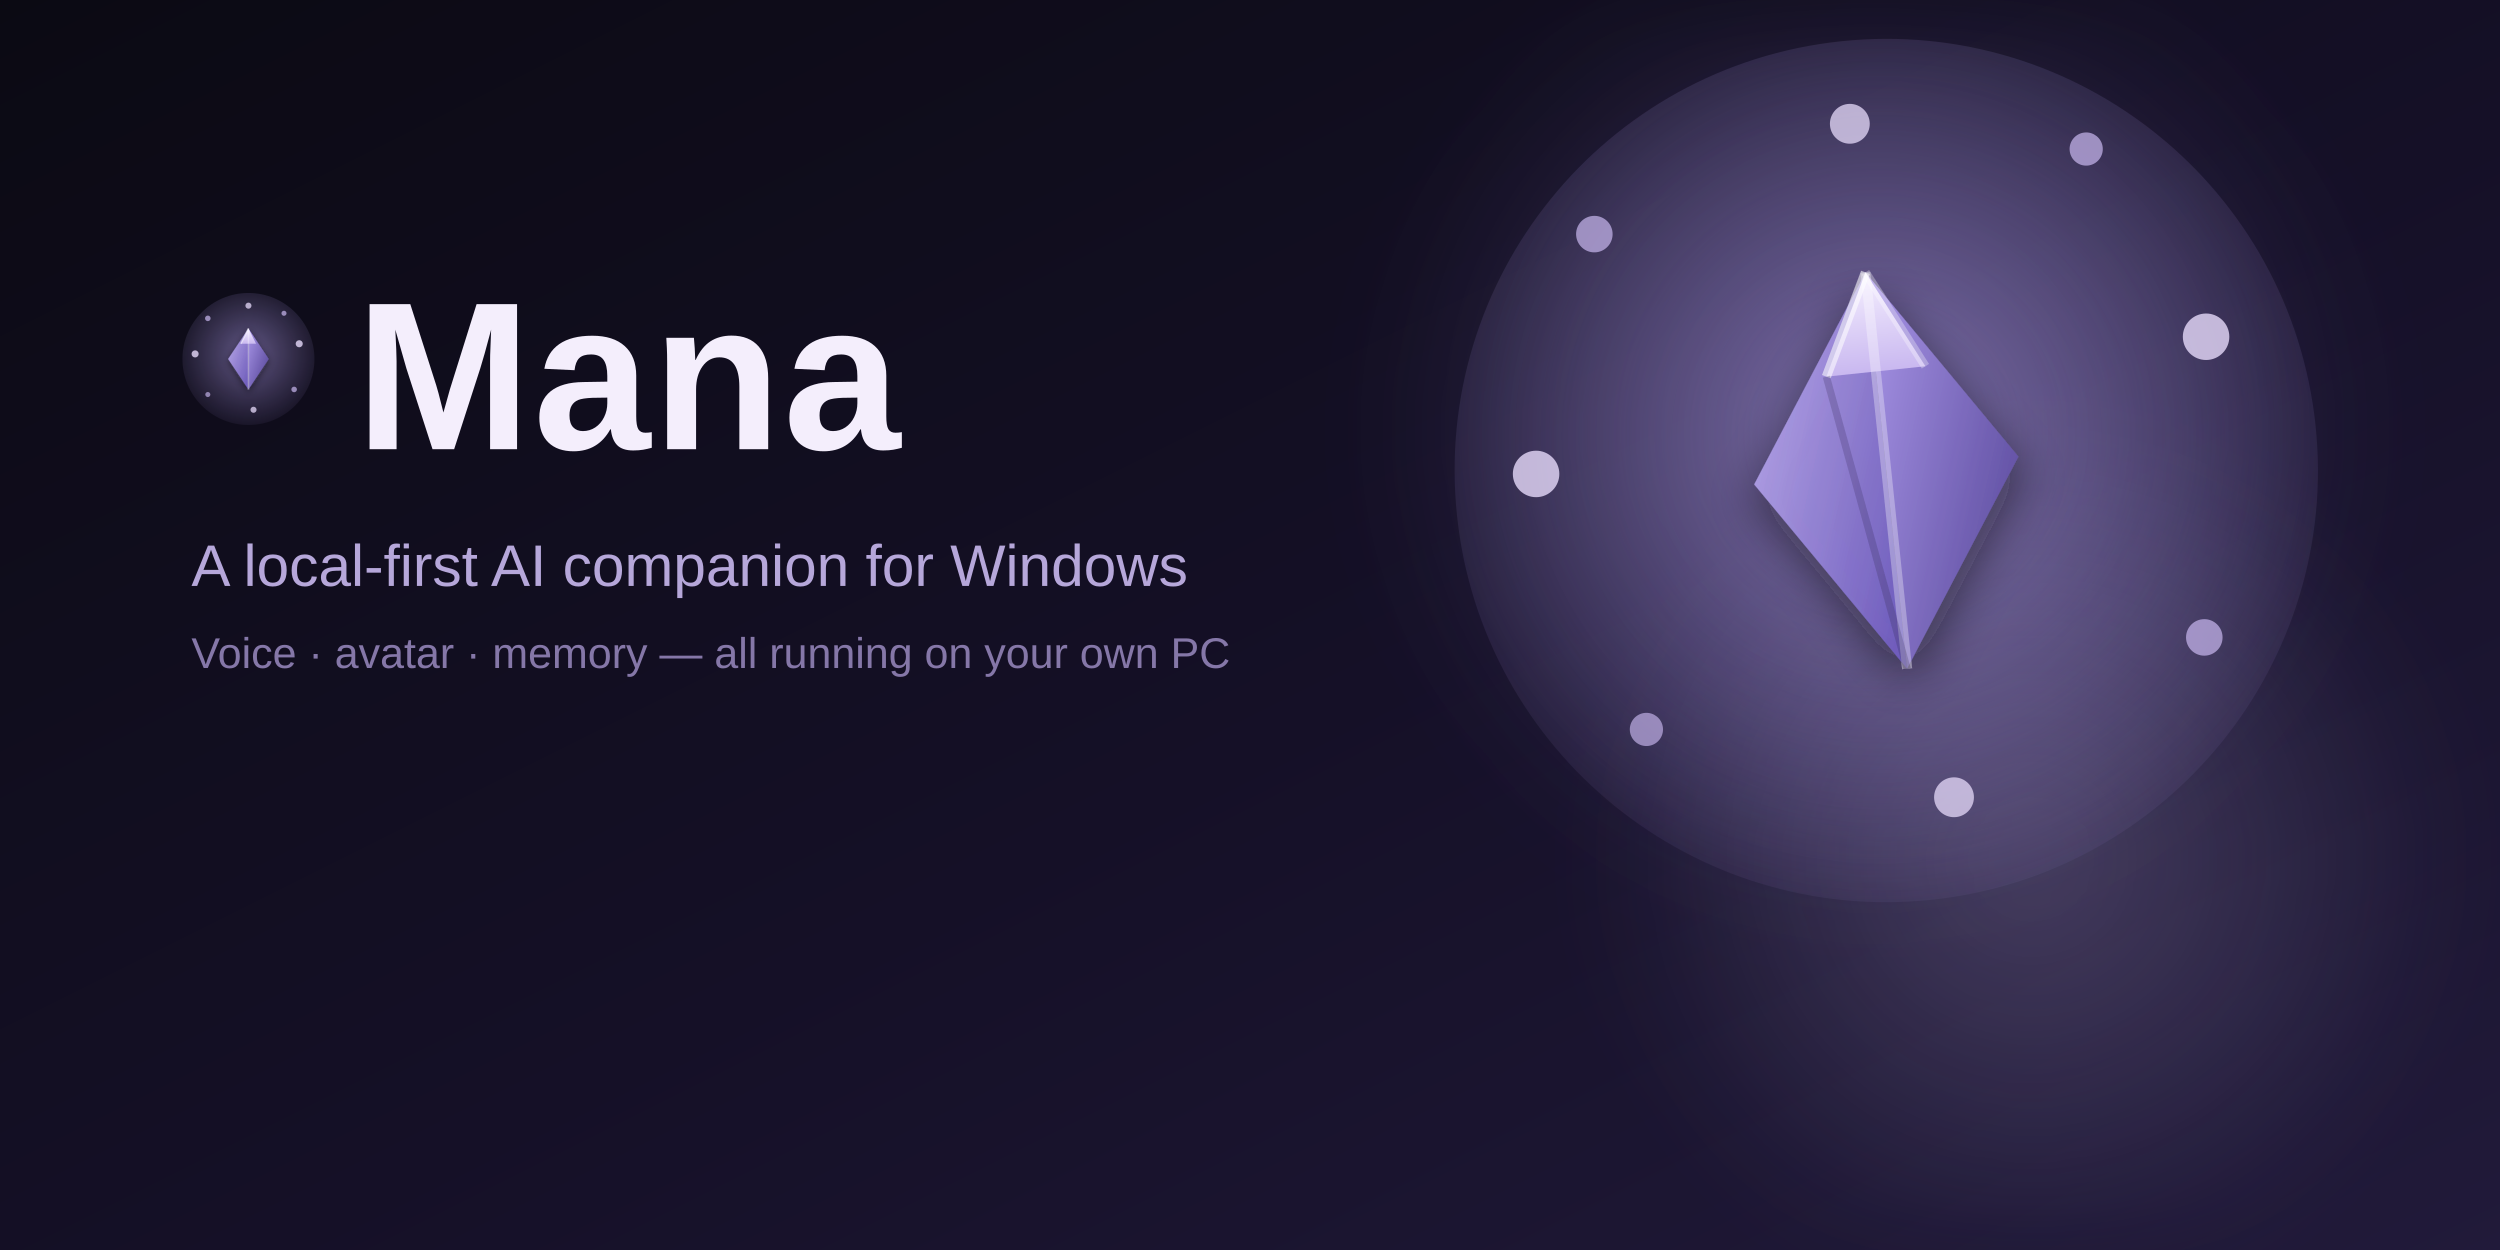
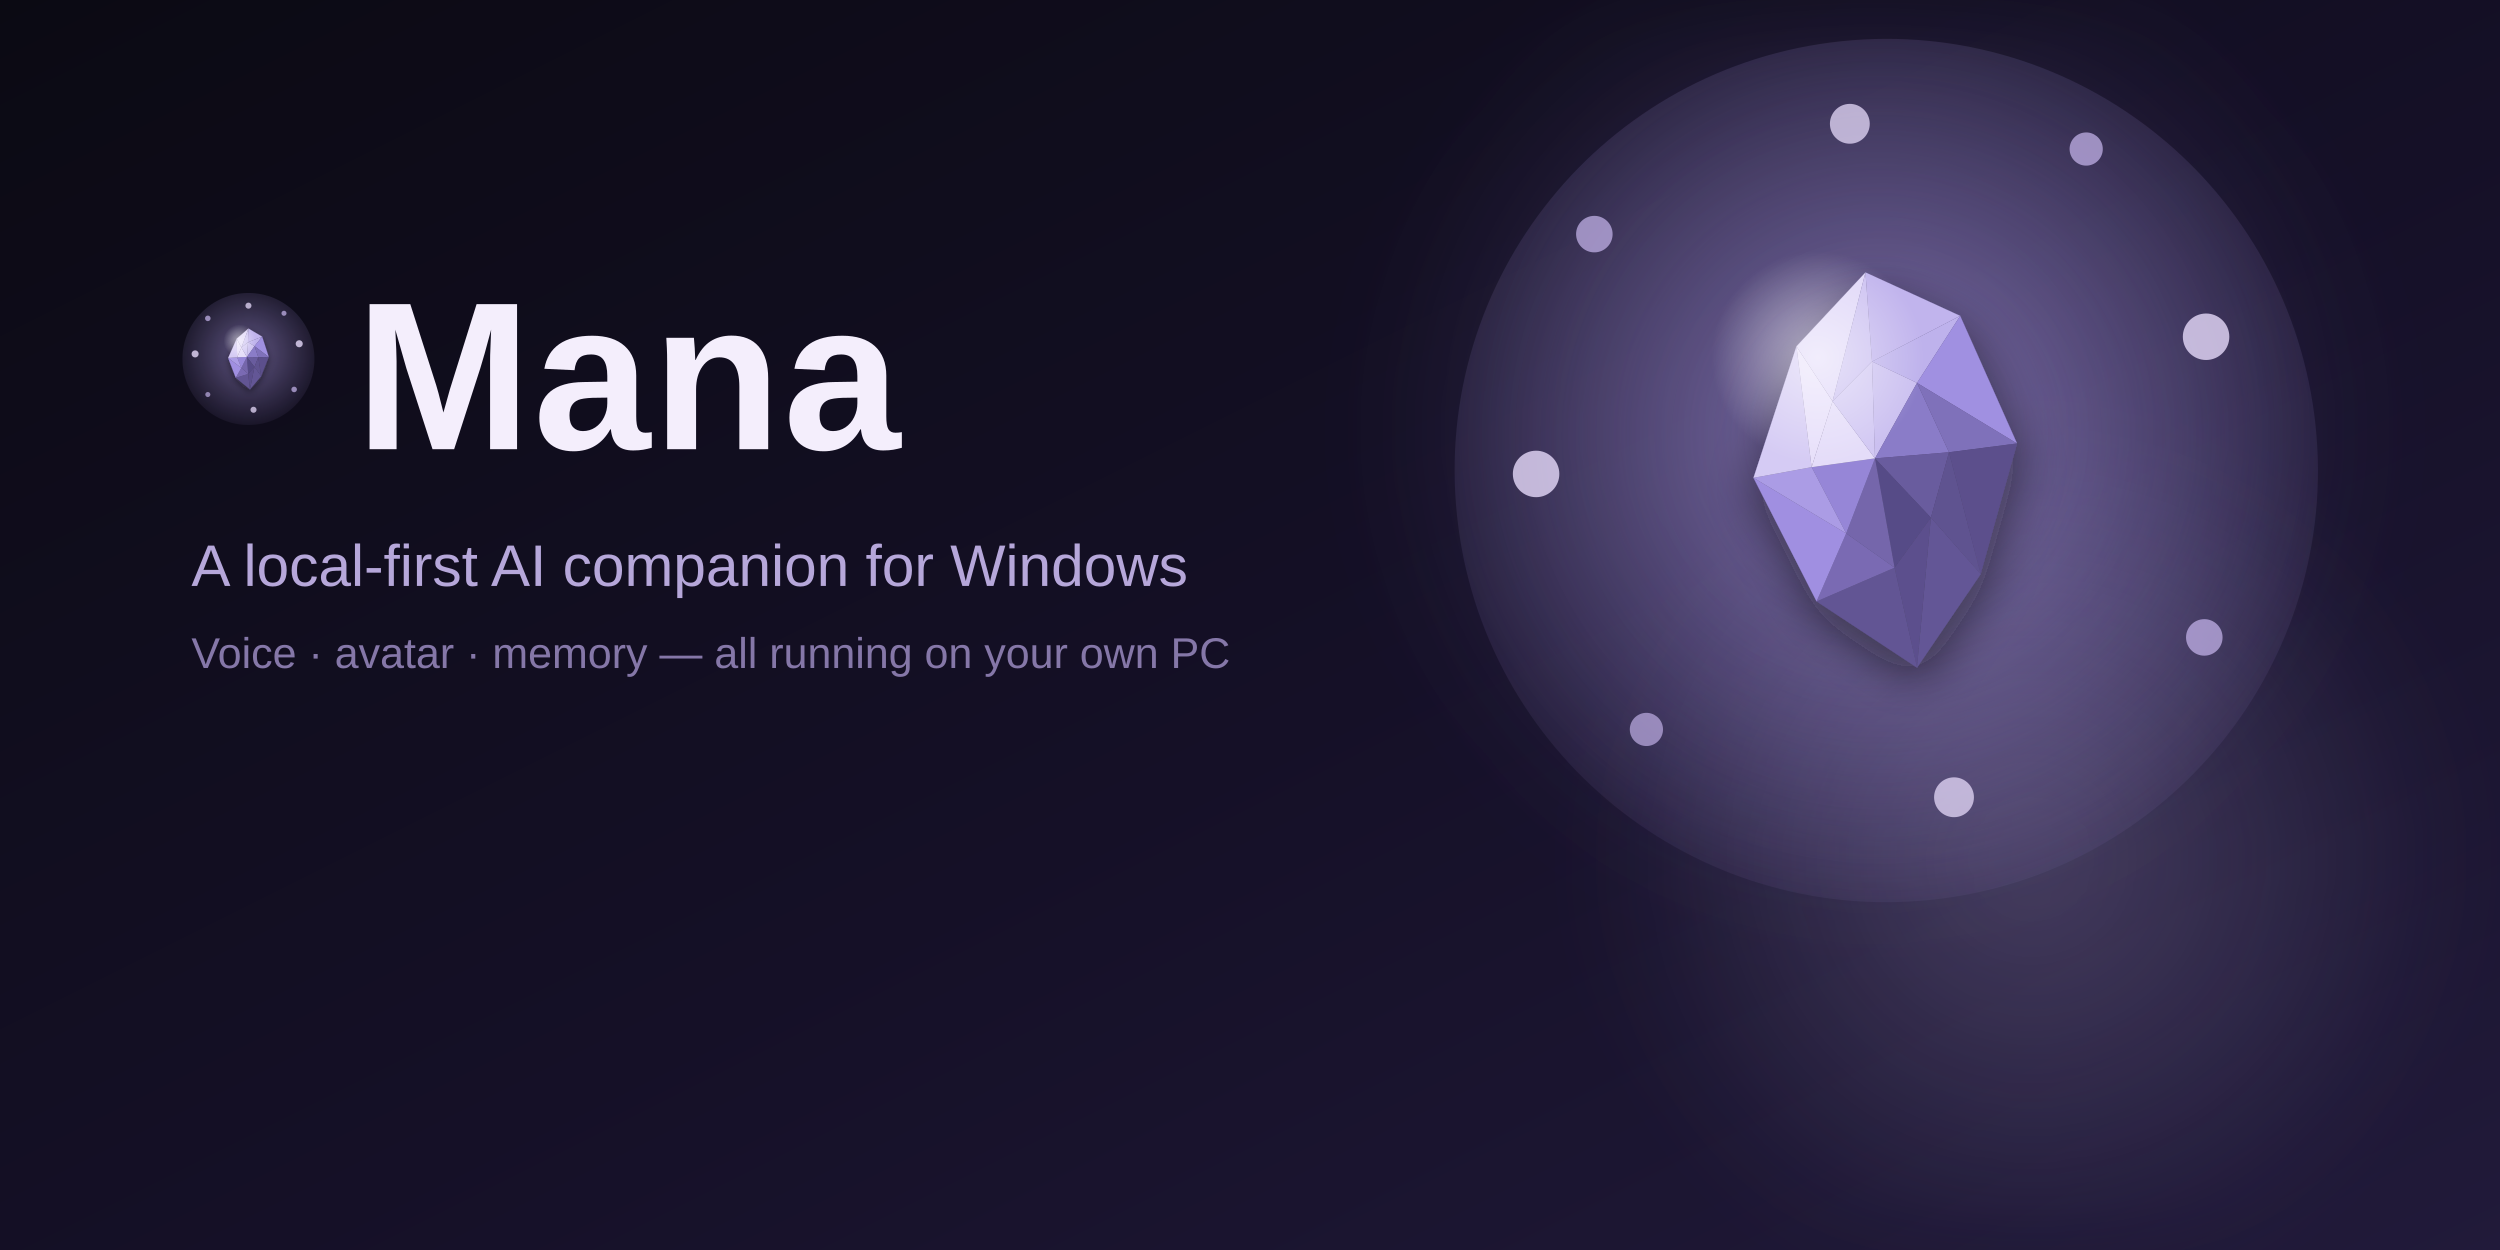
<svg xmlns="http://www.w3.org/2000/svg" width="1280" height="640" viewBox="0 0 1280 640">
  <defs>
    <linearGradient id="bg" x1="0%" y1="0%" x2="100%" y2="100%">
      <stop offset="0%" stop-color="#0b0a13" />
      <stop offset="55%" stop-color="#151027" />
      <stop offset="100%" stop-color="#211a3a" />
    </linearGradient>
    <radialGradient id="glow1" cx="50%" cy="50%" r="50%">
      <stop offset="0%" stop-color="#9d8ce0" stop-opacity="0.35" />
      <stop offset="100%" stop-color="#9d8ce0" stop-opacity="0" />
    </radialGradient>
    <radialGradient id="glow2" cx="50%" cy="50%" r="50%">
      <stop offset="0%" stop-color="#c9b8f0" stop-opacity="0.25" />
      <stop offset="100%" stop-color="#c9b8f0" stop-opacity="0" />
    </radialGradient>
    <filter id="soft" x="-50%" y="-50%" width="200%" height="200%">
      <feGaussianBlur stdDeviation="26" />
    </filter>
-     <linearGradient id="facetL" x1="0%" y1="0%" x2="100%" y2="100%">
-       <stop offset="0%" stop-color="#c3b3f2" />
-       <stop offset="100%" stop-color="#6c59bd" />
-     </linearGradient>
-     <linearGradient id="facetR" x1="0%" y1="0%" x2="100%" y2="100%">
-       <stop offset="0%" stop-color="#a996e8" />
-       <stop offset="100%" stop-color="#4f3f92" />
-     </linearGradient>
-     <linearGradient id="facetT" x1="0%" y1="0%" x2="0%" y2="100%">
-       <stop offset="0%" stop-color="#f6f0ff" />
-       <stop offset="100%" stop-color="#c9b8f0" />
-     </linearGradient>
    <radialGradient id="crystalHalo" cx="50%" cy="46%" r="62%">
      <stop offset="0%" stop-color="#b3a0ee" stop-opacity="0.5" />
      <stop offset="100%" stop-color="#b3a0ee" stop-opacity="0" />
    </radialGradient>
    <filter id="crystalShadow" x="-60%" y="-60%" width="220%" height="220%">
      <feDropShadow dx="0" dy="0.5" stdDeviation="0.7" flood-color="#0b0a13" flood-opacity="0.55" />
    </filter>
+     <radialGradient id="bloom1" cx="50%" cy="50%" r="50%">
+       <stop offset="0%" stop-color="#ffffff" stop-opacity="0.55" />
+       <stop offset="100%" stop-color="#ffffff" stop-opacity="0" />
+     </radialGradient>
+     <radialGradient id="bloom2" cx="50%" cy="50%" r="50%">
+       <stop offset="0%" stop-color="#ffffff" stop-opacity="0.55" />
+       <stop offset="100%" stop-color="#ffffff" stop-opacity="0" />
+     </radialGradient>
  </defs>
  <rect width="1280" height="640" fill="url(#bg)" />
  <circle cx="960" cy="220" r="260" fill="url(#glow1)" filter="url(#soft)" />
  <circle cx="1040" cy="440" r="220" fill="url(#glow2)" filter="url(#soft)" />
  <g transform="translate(760,20) scale(17) rotate(-6 12 12)">
    <ellipse cx="12" cy="13" rx="13" ry="13" fill="url(#crystalHalo)" />
    <circle cx="22" cy="10" r="0.7" fill="#e6dafa" opacity="0.8" />
    <circle cx="19" cy="4" r="0.5" fill="#c9b8f0" opacity="0.7" />
    <circle cx="12" cy="2.5" r="0.6" fill="#e6dafa" opacity="0.75" />
    <circle cx="4" cy="5" r="0.55" fill="#c9b8f0" opacity="0.7" />
    <circle cx="1.5" cy="12" r="0.7" fill="#e6dafa" opacity="0.8" />
    <circle cx="4" cy="20" r="0.5" fill="#c9b8f0" opacity="0.65" />
    <circle cx="13" cy="23" r="0.6" fill="#e6dafa" opacity="0.75" />
    <circle cx="21" cy="19" r="0.55" fill="#c9b8f0" opacity="0.7" />
    <g filter="url(#crystalShadow)">
-       <path d="M12,7 L8,13 L12,19 Z" fill="url(#facetL)" opacity="0.94" />
-       <path d="M12,7 L16,13 L12,19 Z" fill="url(#facetR)" />
-       <path d="M12,7 L13.5,10 L10.5,10 Z" fill="url(#facetT)" />
-       <path d="M12,7 L12,19" stroke="#ffffff" stroke-opacity="0.32" stroke-width="0.3" />
-       <path d="M12,7 L10.5,10" stroke="#ffffff" stroke-opacity="0.55" stroke-width="0.28" />
-       <path d="M12,7 L13.5,10" stroke="#ffffff" stroke-opacity="0.3" stroke-width="0.26" />
-       <path d="M10.5,10 L12,19" stroke="#241a3d" stroke-opacity="0.2" stroke-width="0.22" />
+       <path d="M11.7,12.6 L11.916,9.691 L13.196,10.472 Z" fill="#cbc0f0" />
+       <path d="M11.916,9.691 L12,7 L14.7,8.6 Z" fill="#c1b4ed" />
+       <path d="M11.916,9.691 L14.7,8.6 L13.196,10.472 Z" fill="#beb2ec" />
+       <path d="M11.7,12.6 L13.196,10.472 L13.936,12.65 Z" fill="#8a7bc8" />
+       <path d="M13.196,10.472 L14.7,8.6 L16,12.6 Z" fill="#a090e1" />
+       <path d="M13.196,10.472 L16,12.6 L13.936,12.65 Z" fill="#7f71ba" />
+       <path d="M11.7,12.6 L13.936,12.65 L13.188,14.552 Z" fill="#695c9e" />
+       <path d="M13.936,12.65 L16,12.6 L14.5,16.4 Z" fill="#5b4f8c" />
+       <path d="M13.936,12.65 L14.5,16.4 L13.188,14.552 Z" fill="#5f5290" />
+       <path d="M11.7,12.6 L13.188,14.552 L11.942,15.935 Z" fill="#574c87" />
+       <path d="M13.188,14.552 L14.5,16.4 L12.3,19 Z" fill="#645796" />
+       <path d="M13.188,14.552 L12.3,19 L11.942,15.935 Z" fill="#5c508d" />
+       <path d="M11.7,12.6 L11.942,15.935 L10.6,14.756 Z" fill="#7466ab" />
+       <path d="M11.942,15.935 L12.3,19 L9.5,16.7 Z" fill="#625594" />
+       <path d="M11.942,15.935 L9.5,16.7 L10.6,14.756 Z" fill="#7a6bb3" />
+       <path d="M11.7,12.6 L10.6,14.756 L9.774,12.664 Z" fill="#9686d7" />
+       <path d="M10.6,14.756 L9.5,16.7 L8,12.8 Z" fill="#a08fe1" />
+       <path d="M10.6,14.756 L8,12.8 L9.774,12.664 Z" fill="#ab9ce5" />
+       <path d="M11.7,12.6 L9.774,12.664 L10.608,10.757 Z" fill="#e4dcf9" />
+       <path d="M9.774,12.664 L8,12.8 L9.7,9 Z" fill="#d5cbf4" />
+       <path d="M9.774,12.664 L9.7,9 L10.608,10.757 Z" fill="#e7dffa" />
+       <path d="M11.7,12.6 L10.608,10.757 L11.916,9.691 Z" fill="#d2c8f3" />
+       <path d="M10.608,10.757 L9.7,9 L12,7 Z" fill="#e0d7f8" />
+       <path d="M10.608,10.757 L12,7 L11.916,9.691 Z" fill="#ccc1f1" />
    </g>
+     <ellipse cx="10.3" cy="9.4" rx="3.2" ry="3.2" fill="url(#bloom1)" />
  </g>
  <g transform="translate(96,150) scale(2.6)">
    <ellipse cx="12" cy="13" rx="13" ry="13" fill="url(#crystalHalo)" />
    <circle cx="22" cy="10" r="0.7" fill="#e6dafa" opacity="0.8" />
    <circle cx="19" cy="4" r="0.5" fill="#c9b8f0" opacity="0.7" />
    <circle cx="12" cy="2.5" r="0.6" fill="#e6dafa" opacity="0.75" />
    <circle cx="4" cy="5" r="0.55" fill="#c9b8f0" opacity="0.7" />
    <circle cx="1.5" cy="12" r="0.7" fill="#e6dafa" opacity="0.8" />
    <circle cx="4" cy="20" r="0.5" fill="#c9b8f0" opacity="0.65" />
    <circle cx="13" cy="23" r="0.6" fill="#e6dafa" opacity="0.75" />
    <circle cx="21" cy="19" r="0.55" fill="#c9b8f0" opacity="0.7" />
    <g filter="url(#crystalShadow)">
-       <path d="M12,7 L8,13 L12,19 Z" fill="url(#facetL)" opacity="0.94" />
-       <path d="M12,7 L16,13 L12,19 Z" fill="url(#facetR)" />
-       <path d="M12,7 L13.5,10 L10.5,10 Z" fill="url(#facetT)" />
-       <path d="M12,7 L12,19" stroke="#ffffff" stroke-opacity="0.32" stroke-width="0.3" />
-       <path d="M12,7 L10.5,10" stroke="#ffffff" stroke-opacity="0.55" stroke-width="0.28" />
+       <path d="M11.7,12.6 L11.916,9.691 L13.196,10.472 Z" fill="#cbc0f0" />
+       <path d="M11.916,9.691 L12,7 L14.7,8.6 Z" fill="#c1b4ed" />
+       <path d="M11.916,9.691 L14.7,8.6 L13.196,10.472 Z" fill="#beb2ec" />
+       <path d="M11.7,12.6 L13.196,10.472 L13.936,12.65 Z" fill="#8a7bc8" />
+       <path d="M13.196,10.472 L14.7,8.6 L16,12.6 Z" fill="#a090e1" />
+       <path d="M13.196,10.472 L16,12.6 L13.936,12.65 Z" fill="#7f71ba" />
+       <path d="M11.7,12.6 L13.936,12.65 L13.188,14.552 Z" fill="#695c9e" />
+       <path d="M13.936,12.65 L16,12.6 L14.5,16.4 Z" fill="#5b4f8c" />
+       <path d="M13.936,12.65 L14.5,16.4 L13.188,14.552 Z" fill="#5f5290" />
+       <path d="M11.7,12.6 L13.188,14.552 L11.942,15.935 Z" fill="#574c87" />
+       <path d="M13.188,14.552 L14.5,16.4 L12.3,19 Z" fill="#645796" />
+       <path d="M13.188,14.552 L12.3,19 L11.942,15.935 Z" fill="#5c508d" />
+       <path d="M11.7,12.6 L11.942,15.935 L10.6,14.756 Z" fill="#7466ab" />
+       <path d="M11.942,15.935 L12.3,19 L9.5,16.7 Z" fill="#625594" />
+       <path d="M11.942,15.935 L9.5,16.7 L10.6,14.756 Z" fill="#7a6bb3" />
+       <path d="M11.7,12.6 L10.6,14.756 L9.774,12.664 Z" fill="#9686d7" />
+       <path d="M10.6,14.756 L9.5,16.7 L8,12.8 Z" fill="#a08fe1" />
+       <path d="M10.6,14.756 L8,12.8 L9.774,12.664 Z" fill="#ab9ce5" />
+       <path d="M11.7,12.6 L9.774,12.664 L10.608,10.757 Z" fill="#e4dcf9" />
+       <path d="M9.774,12.664 L8,12.8 L9.7,9 Z" fill="#d5cbf4" />
+       <path d="M9.774,12.664 L9.7,9 L10.608,10.757 Z" fill="#e7dffa" />
+       <path d="M11.7,12.6 L10.608,10.757 L11.916,9.691 Z" fill="#d2c8f3" />
+       <path d="M10.608,10.757 L9.7,9 L12,7 Z" fill="#e0d7f8" />
+       <path d="M10.608,10.757 L12,7 L11.916,9.691 Z" fill="#ccc1f1" />
    </g>
+     <ellipse cx="10.3" cy="9.4" rx="3.2" ry="3.2" fill="url(#bloom2)" />
  </g>
  <text x="182" y="230" font-family="'Segoe UI','Helvetica Neue',Arial,sans-serif" font-size="108" font-weight="700" fill="#f4eefc" letter-spacing="1">Mana</text>
  <text x="98" y="300" font-family="'Segoe UI','Helvetica Neue',Arial,sans-serif" font-size="30" fill="#b6a7da">A local-first AI companion for Windows</text>
  <text x="98" y="342" font-family="'Segoe UI','Helvetica Neue',Arial,sans-serif" font-size="22" fill="#8577a8">Voice · avatar · memory — all running on your own PC</text>
</svg>
